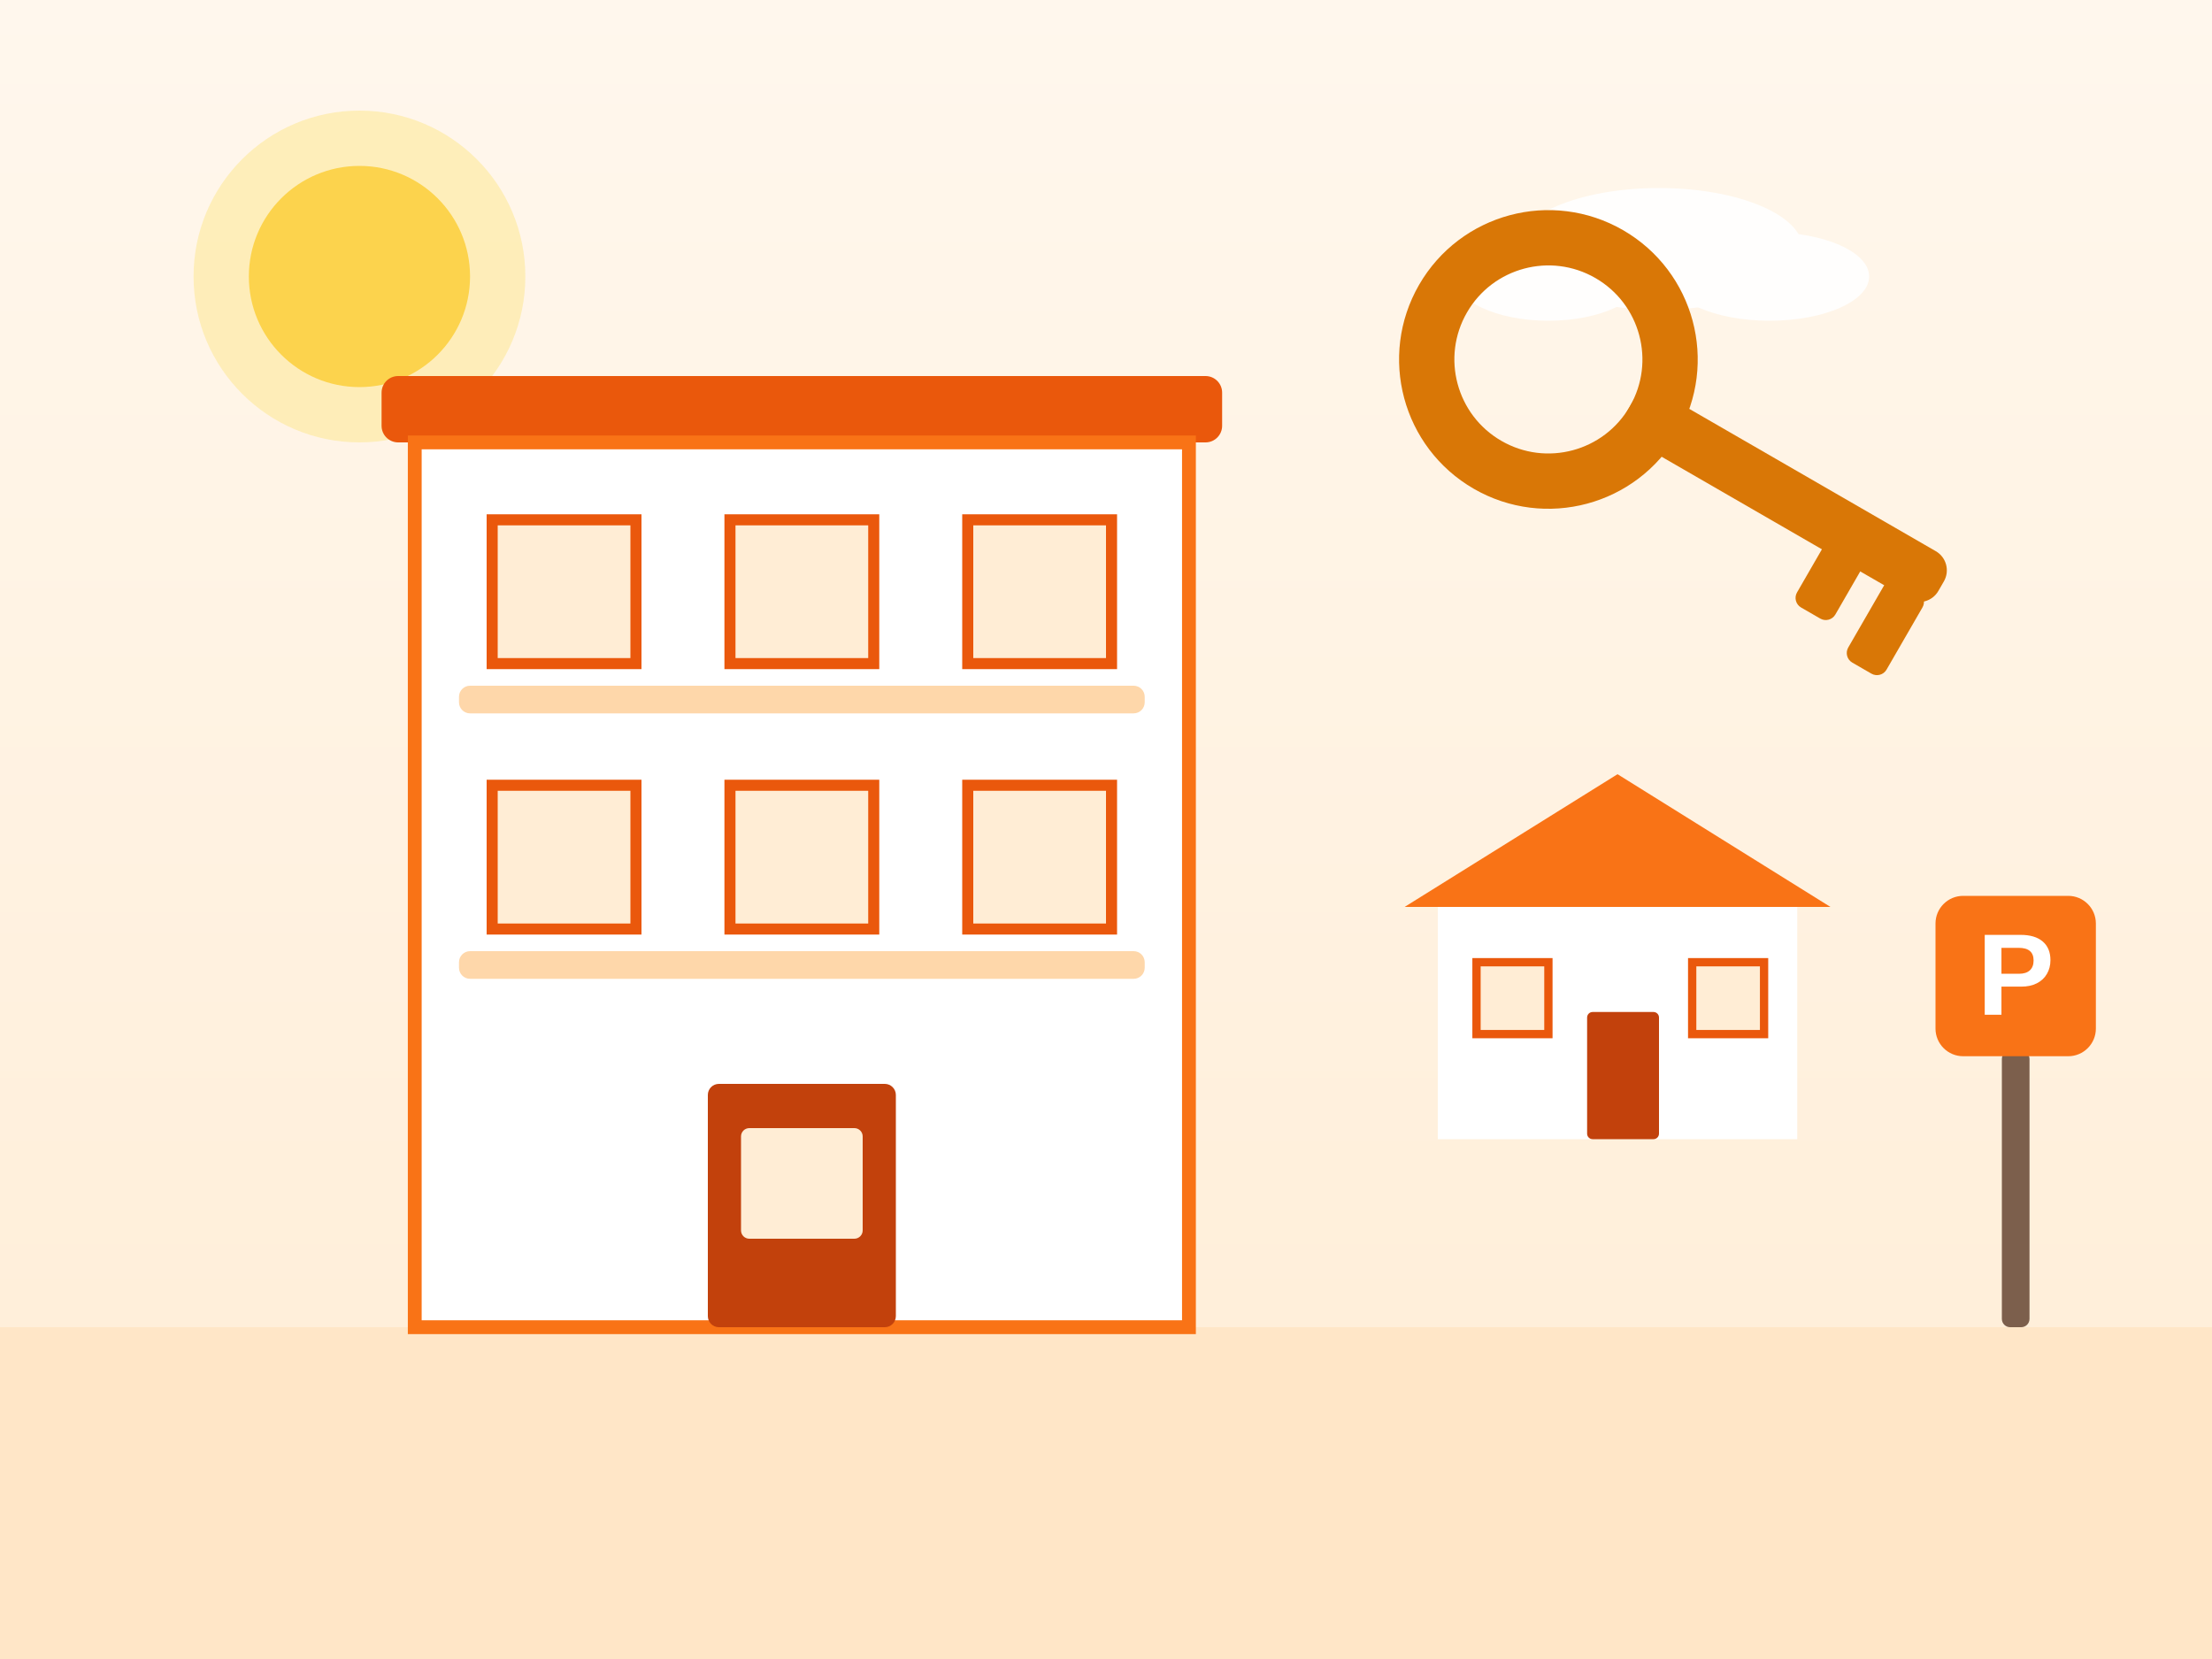
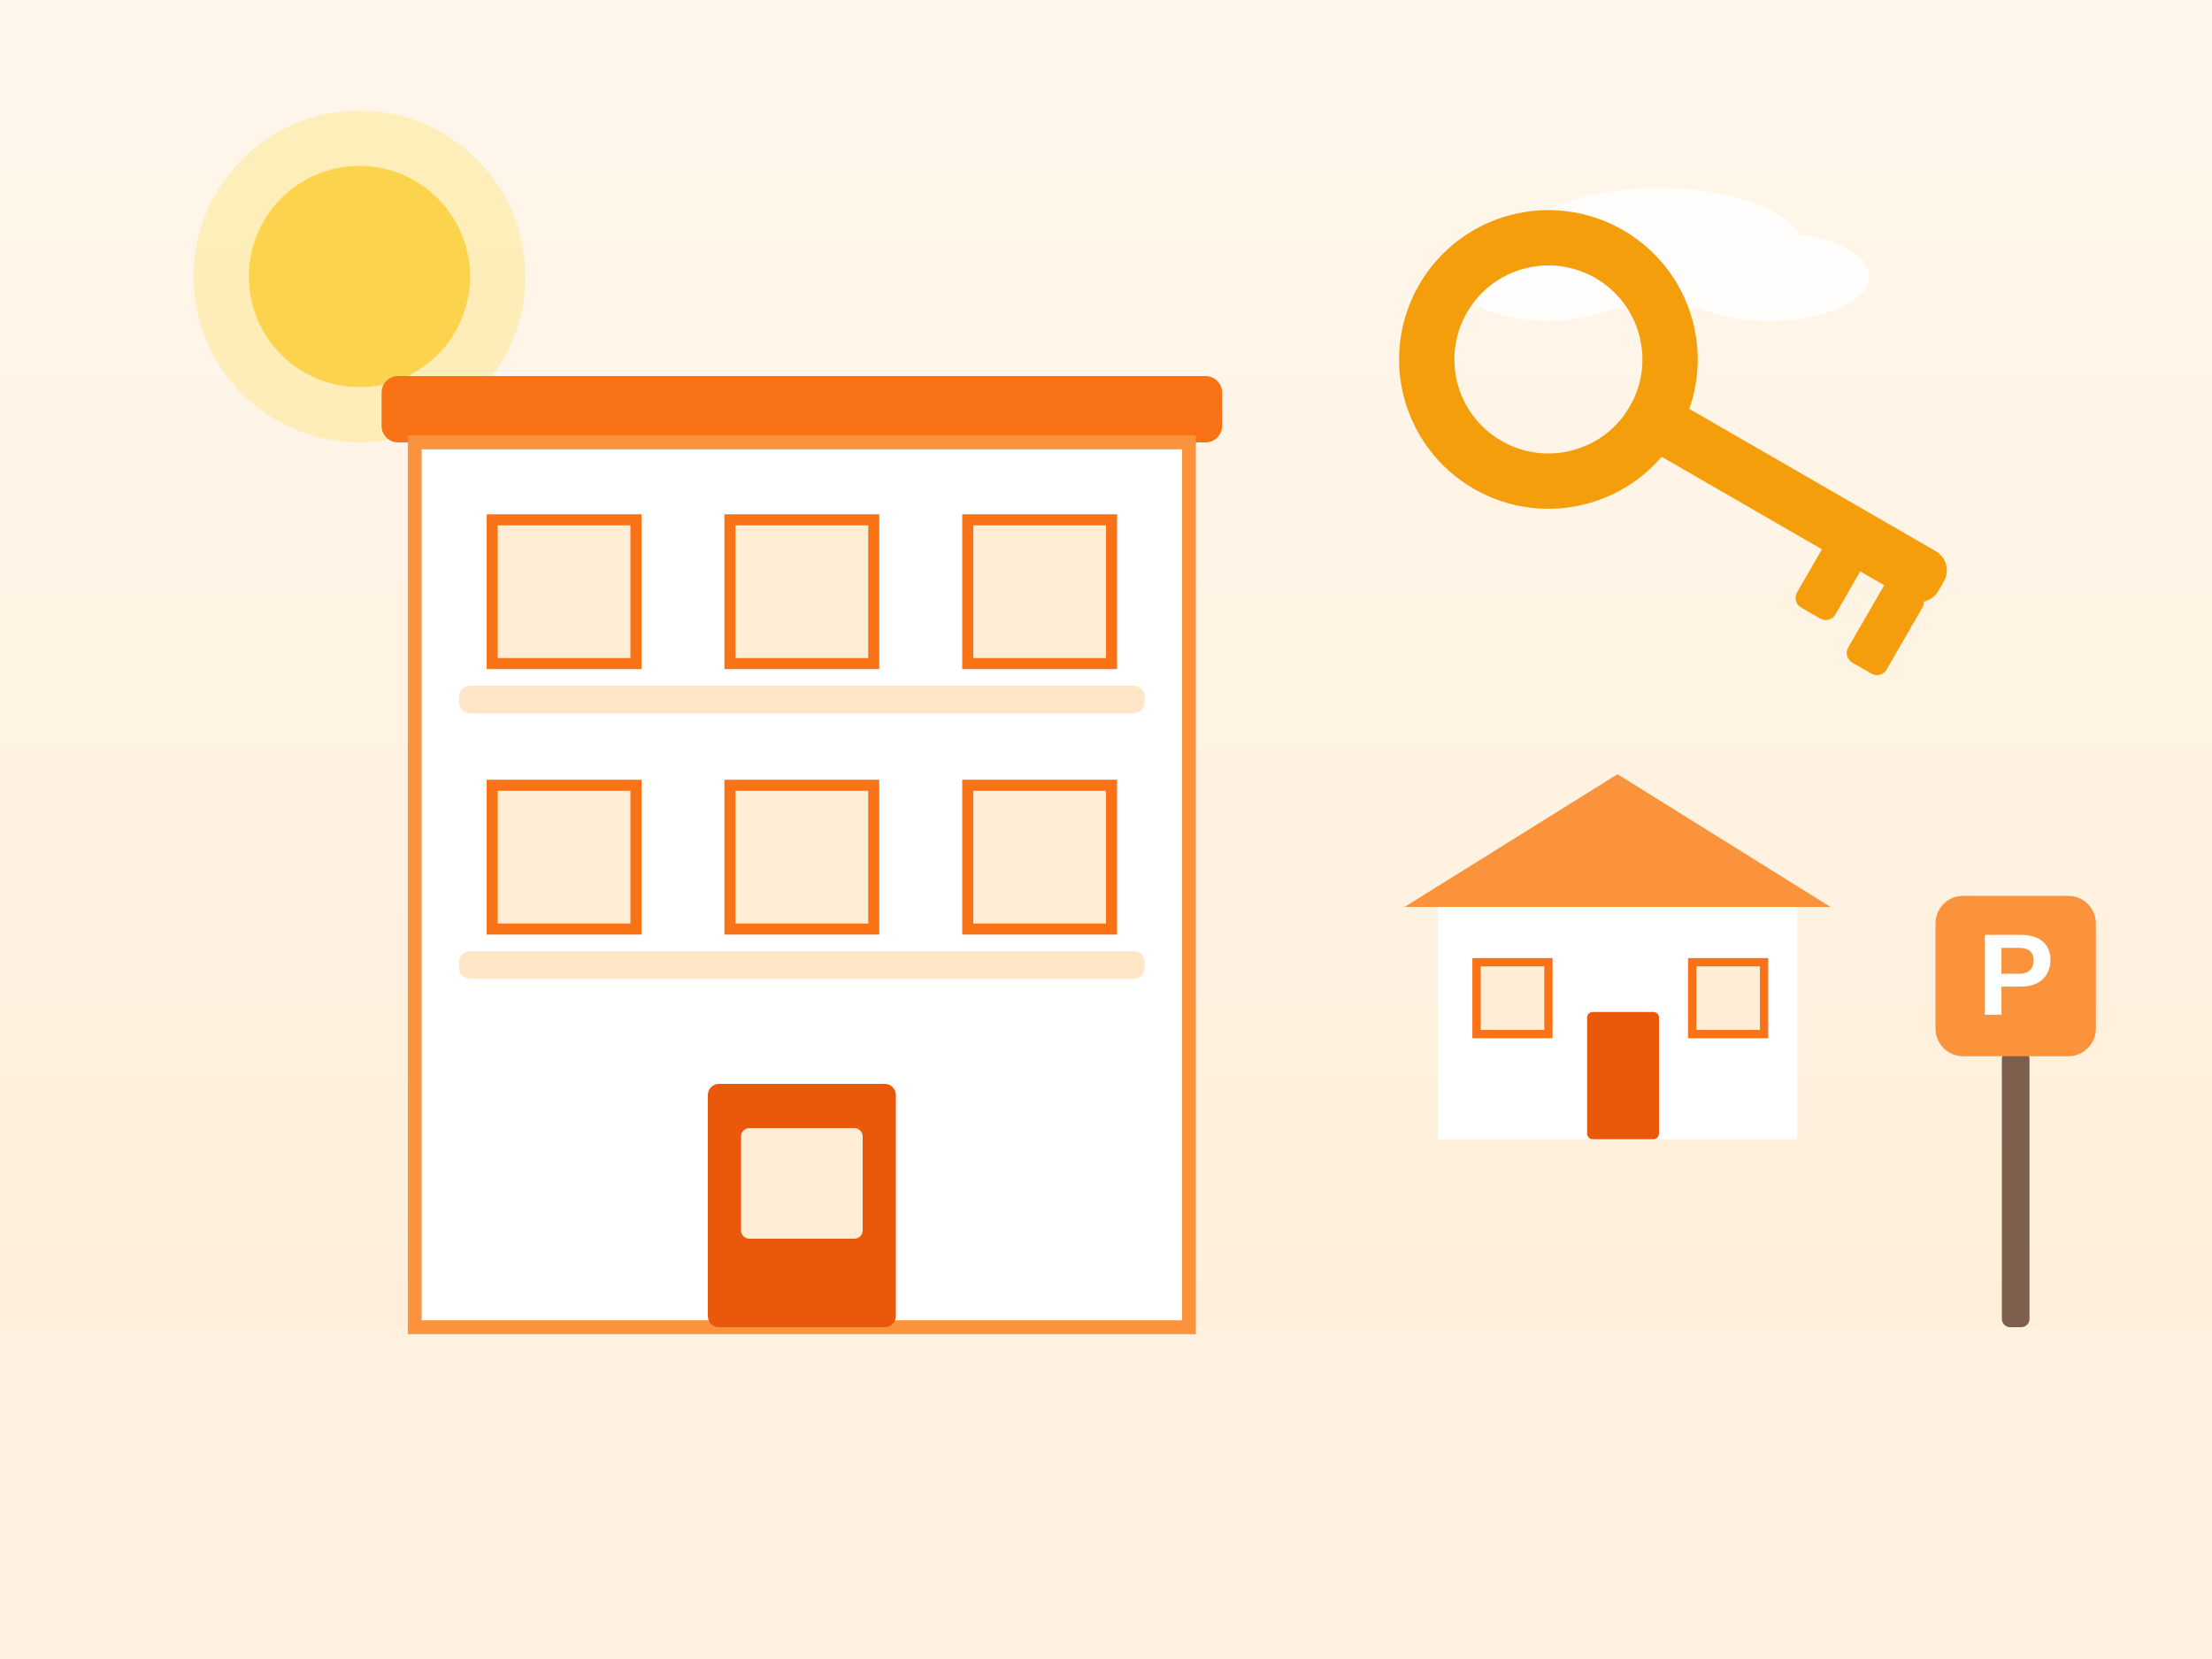
<svg xmlns="http://www.w3.org/2000/svg" viewBox="0 0 800 600" preserveAspectRatio="xMidYMid slice">
  <defs>
    <linearGradient id="sky3" x1="0" y1="0" x2="0" y2="1">
      <stop offset="0" stop-color="#fff7ed" />
      <stop offset="1" stop-color="#ffedd5" />
    </linearGradient>
  </defs>
  <rect width="800" height="600" fill="url(#sky3)" />
  <circle cx="130" cy="100" r="60" fill="#fde68a" opacity="0.5" />
  <circle cx="130" cy="100" r="40" fill="#fcd34d" />
  <g fill="#ffffff" opacity="0.9">
    <ellipse cx="600" cy="90" rx="52" ry="22" />
    <ellipse cx="560" cy="100" rx="34" ry="16" />
    <ellipse cx="640" cy="100" rx="36" ry="16" />
  </g>
-   <rect y="480" width="800" height="120" fill="#ffe6c7" />
+   <rect y="480" width="800" height="120" fill="#fff1e0" />
  <g transform="translate(150 160)">
-     <rect x="-12" y="-24" width="304" height="24" fill="#ea580c" rx="6" />
-     <rect x="0" y="0" width="280" height="320" fill="#ffffff" stroke="#f97316" stroke-width="5" />
-     <rect x="28" y="28" width="52" height="52" fill="#ffedd5" stroke="#ea580c" stroke-width="4" />
-     <rect x="114" y="28" width="52" height="52" fill="#ffedd5" stroke="#ea580c" stroke-width="4" />
-     <rect x="200" y="28" width="52" height="52" fill="#ffedd5" stroke="#ea580c" stroke-width="4" />
-     <rect x="28" y="124" width="52" height="52" fill="#ffedd5" stroke="#ea580c" stroke-width="4" />
-     <rect x="114" y="124" width="52" height="52" fill="#ffedd5" stroke="#ea580c" stroke-width="4" />
-     <rect x="200" y="124" width="52" height="52" fill="#ffedd5" stroke="#ea580c" stroke-width="4" />
-     <rect x="16" y="88" width="248" height="10" fill="#fed7aa" rx="4" />
-     <rect x="16" y="184" width="248" height="10" fill="#fed7aa" rx="4" />
-     <rect x="106" y="232" width="68" height="88" fill="#c2410c" rx="4" />
+     <rect x="-12" y="-24" width="304" height="24" fill="#f97316" rx="6" />
+     <rect x="0" y="0" width="280" height="320" fill="#ffffff" stroke="#fb923c" stroke-width="5" />
+     <rect x="28" y="28" width="52" height="52" fill="#ffedd5" stroke="#f97316" stroke-width="4" />
+     <rect x="114" y="28" width="52" height="52" fill="#ffedd5" stroke="#f97316" stroke-width="4" />
+     <rect x="200" y="28" width="52" height="52" fill="#ffedd5" stroke="#f97316" stroke-width="4" />
+     <rect x="28" y="124" width="52" height="52" fill="#ffedd5" stroke="#f97316" stroke-width="4" />
+     <rect x="114" y="124" width="52" height="52" fill="#ffedd5" stroke="#f97316" stroke-width="4" />
+     <rect x="200" y="124" width="52" height="52" fill="#ffedd5" stroke="#f97316" stroke-width="4" />
+     <rect x="16" y="88" width="248" height="10" fill="#ffe6c7" rx="4" />
+     <rect x="16" y="184" width="248" height="10" fill="#ffe6c7" rx="4" />
+     <rect x="106" y="232" width="68" height="88" fill="#ea580c" rx="4" />
    <rect x="118" y="248" width="44" height="40" fill="#ffedd5" rx="3" />
  </g>
  <g transform="translate(520 328)">
-     <polygon points="-12,0 65,-48 142,0" fill="#f97316" />
+     <polygon points="-12,0 65,-48 142,0" fill="#fb923c" />
    <rect x="0" y="0" width="130" height="84" fill="#ffffff" />
-     <rect x="54" y="38" width="26" height="46" fill="#c2410c" rx="2" />
-     <rect x="14" y="20" width="26" height="26" fill="#ffedd5" stroke="#ea580c" stroke-width="3" />
-     <rect x="92" y="20" width="26" height="26" fill="#ffedd5" stroke="#ea580c" stroke-width="3" />
+     <rect x="54" y="38" width="26" height="46" fill="#ea580c" rx="2" />
+     <rect x="14" y="20" width="26" height="26" fill="#ffedd5" stroke="#f97316" stroke-width="3" />
+     <rect x="92" y="20" width="26" height="26" fill="#ffedd5" stroke="#f97316" stroke-width="3" />
  </g>
  <g transform="translate(700 380)">
    <rect x="24" y="0" width="10" height="100" fill="#7c5f4c" rx="3" />
-     <rect x="0" y="-56" width="58" height="58" fill="#f97316" rx="10" />
+     <rect x="0" y="-56" width="58" height="58" fill="#fb923c" rx="10" />
    <text x="29" y="-13" text-anchor="middle" font-family="Arial, sans-serif" font-size="42" font-weight="700" fill="#ffffff">P</text>
  </g>
  <g transform="translate(560 130) rotate(30)">
-     <circle cx="0" cy="0" r="44" fill="none" stroke="#d97706" stroke-width="20" />
-     <rect x="34" y="-10" width="130" height="20" fill="#d97706" rx="8" />
-     <rect x="120" y="6" width="16" height="26" fill="#d97706" rx="4" />
-     <rect x="146" y="6" width="16" height="34" fill="#d97706" rx="4" />
+     <circle cx="0" cy="0" r="44" fill="none" stroke="#f59e0b" stroke-width="20" />
+     <rect x="34" y="-10" width="130" height="20" fill="#f59e0b" rx="8" />
+     <rect x="120" y="6" width="16" height="26" fill="#f59e0b" rx="4" />
+     <rect x="146" y="6" width="16" height="34" fill="#f59e0b" rx="4" />
  </g>
</svg>
